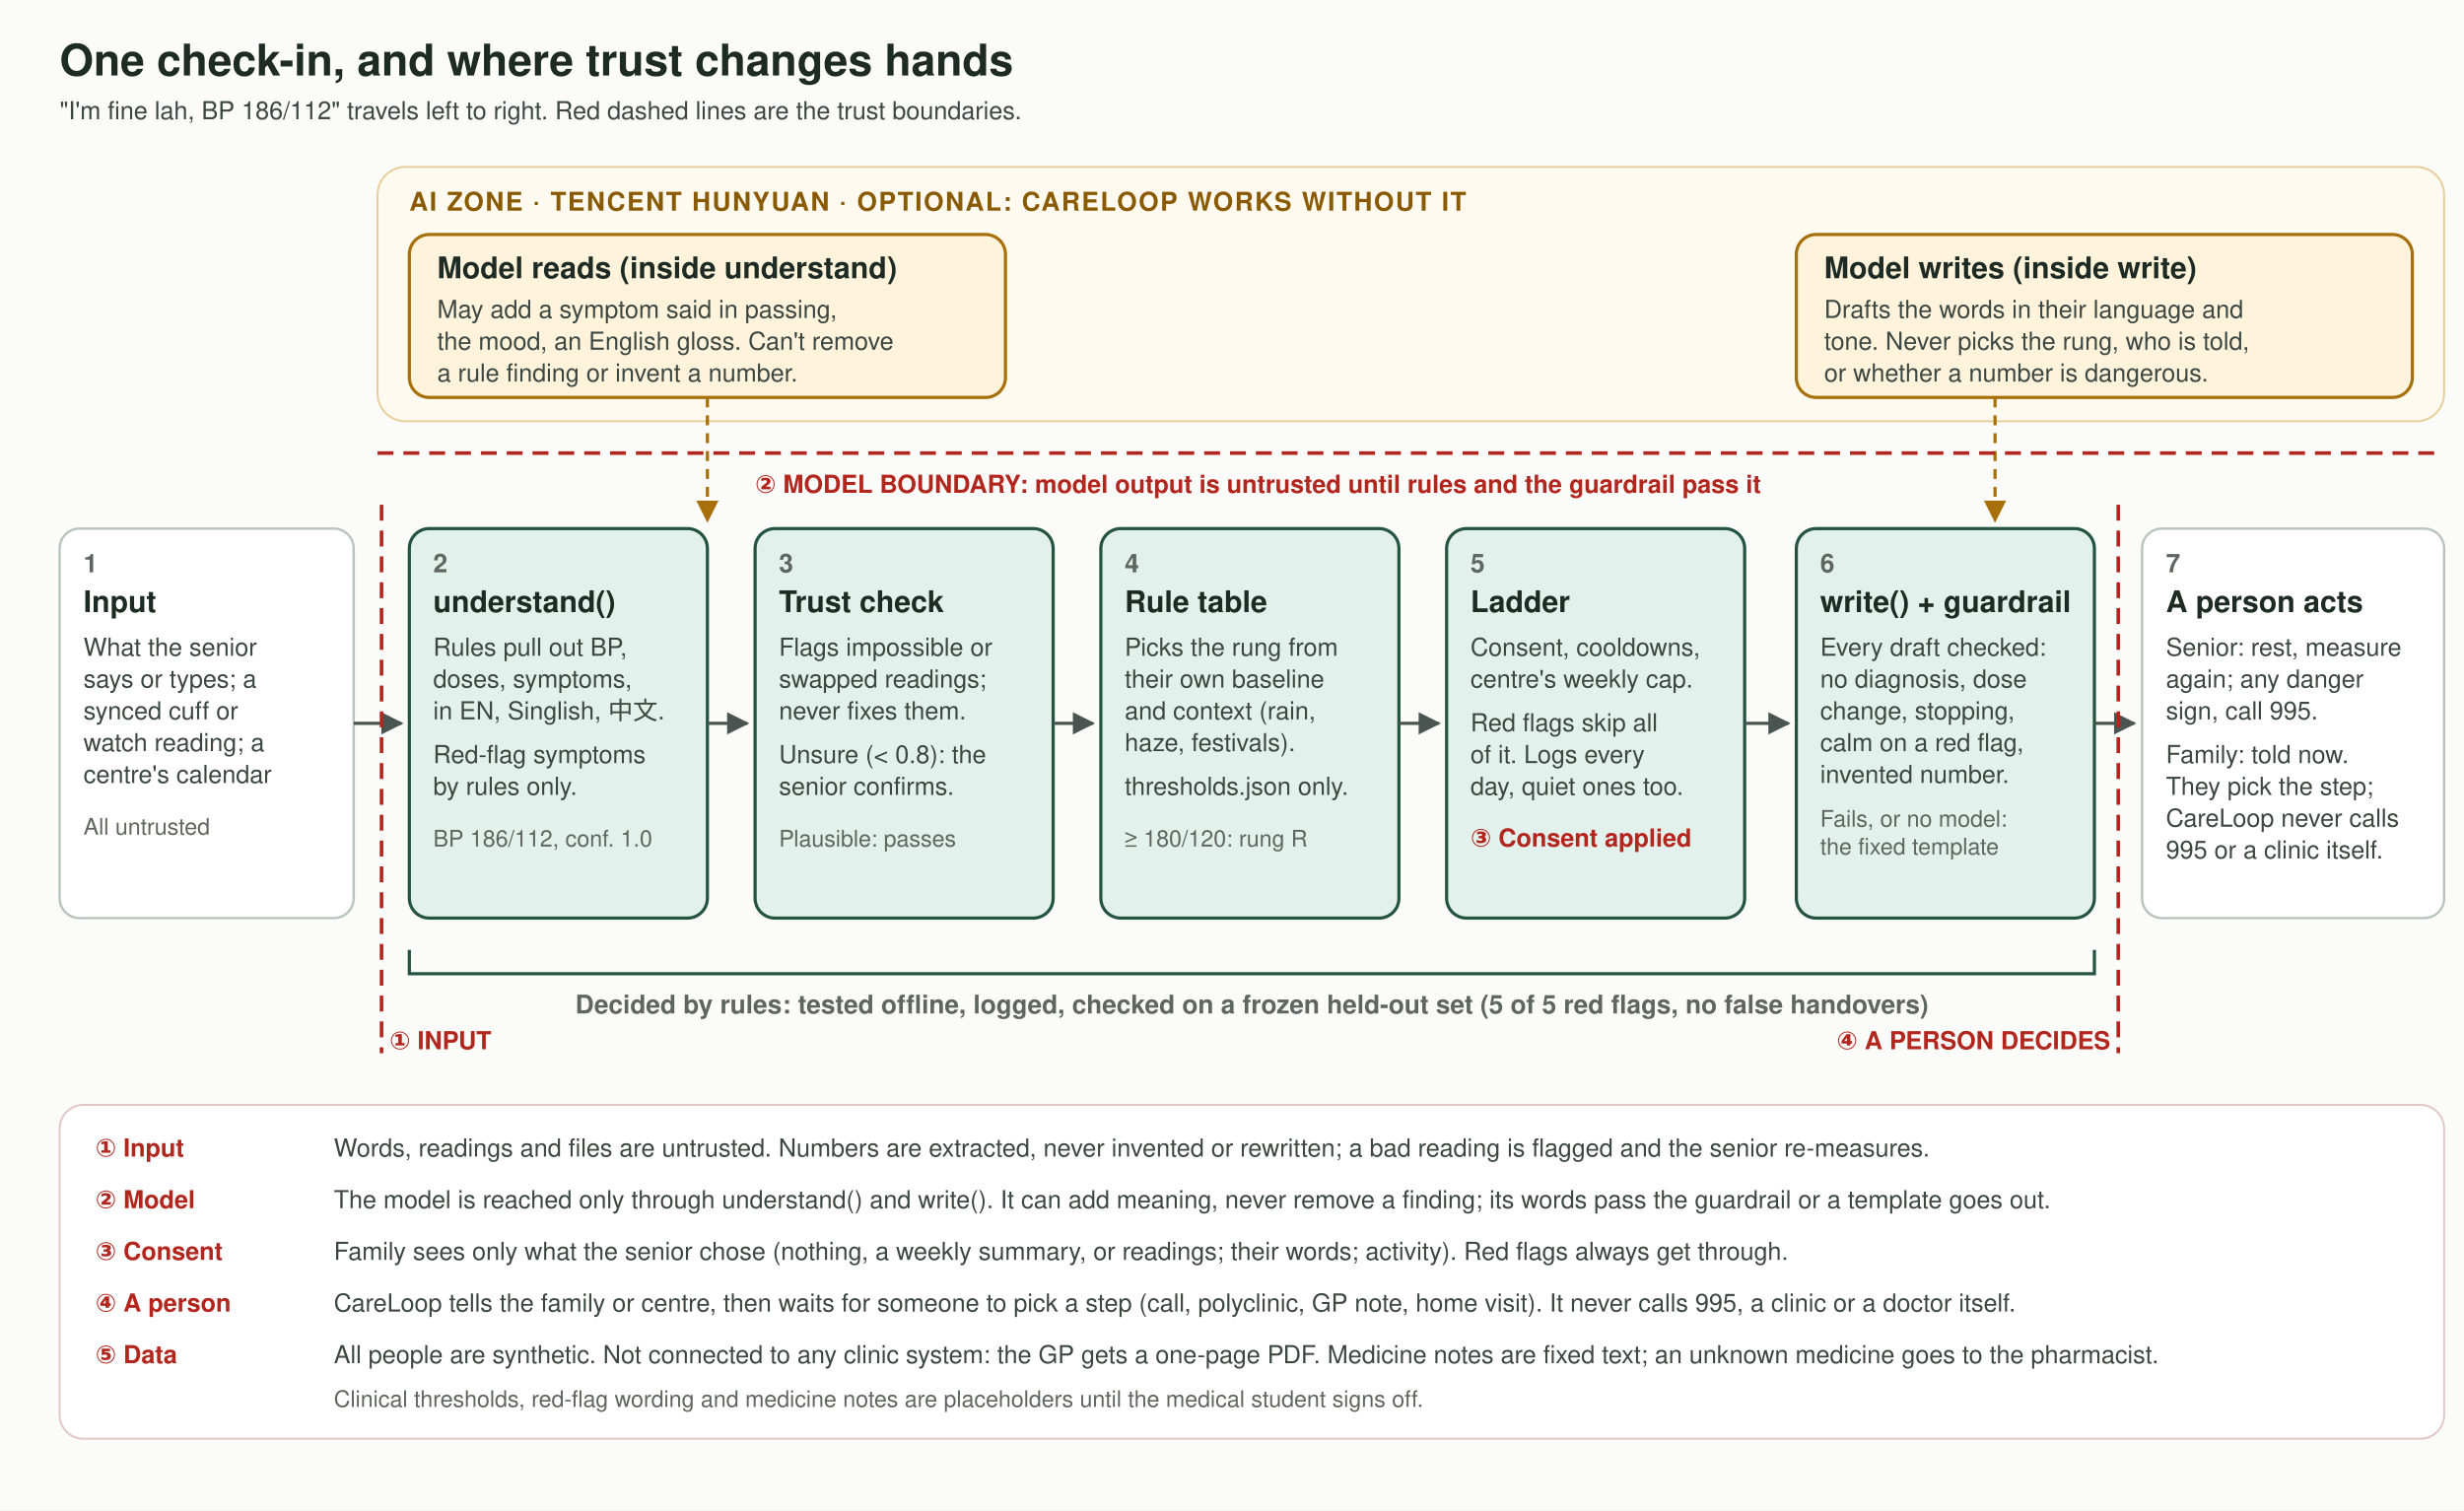
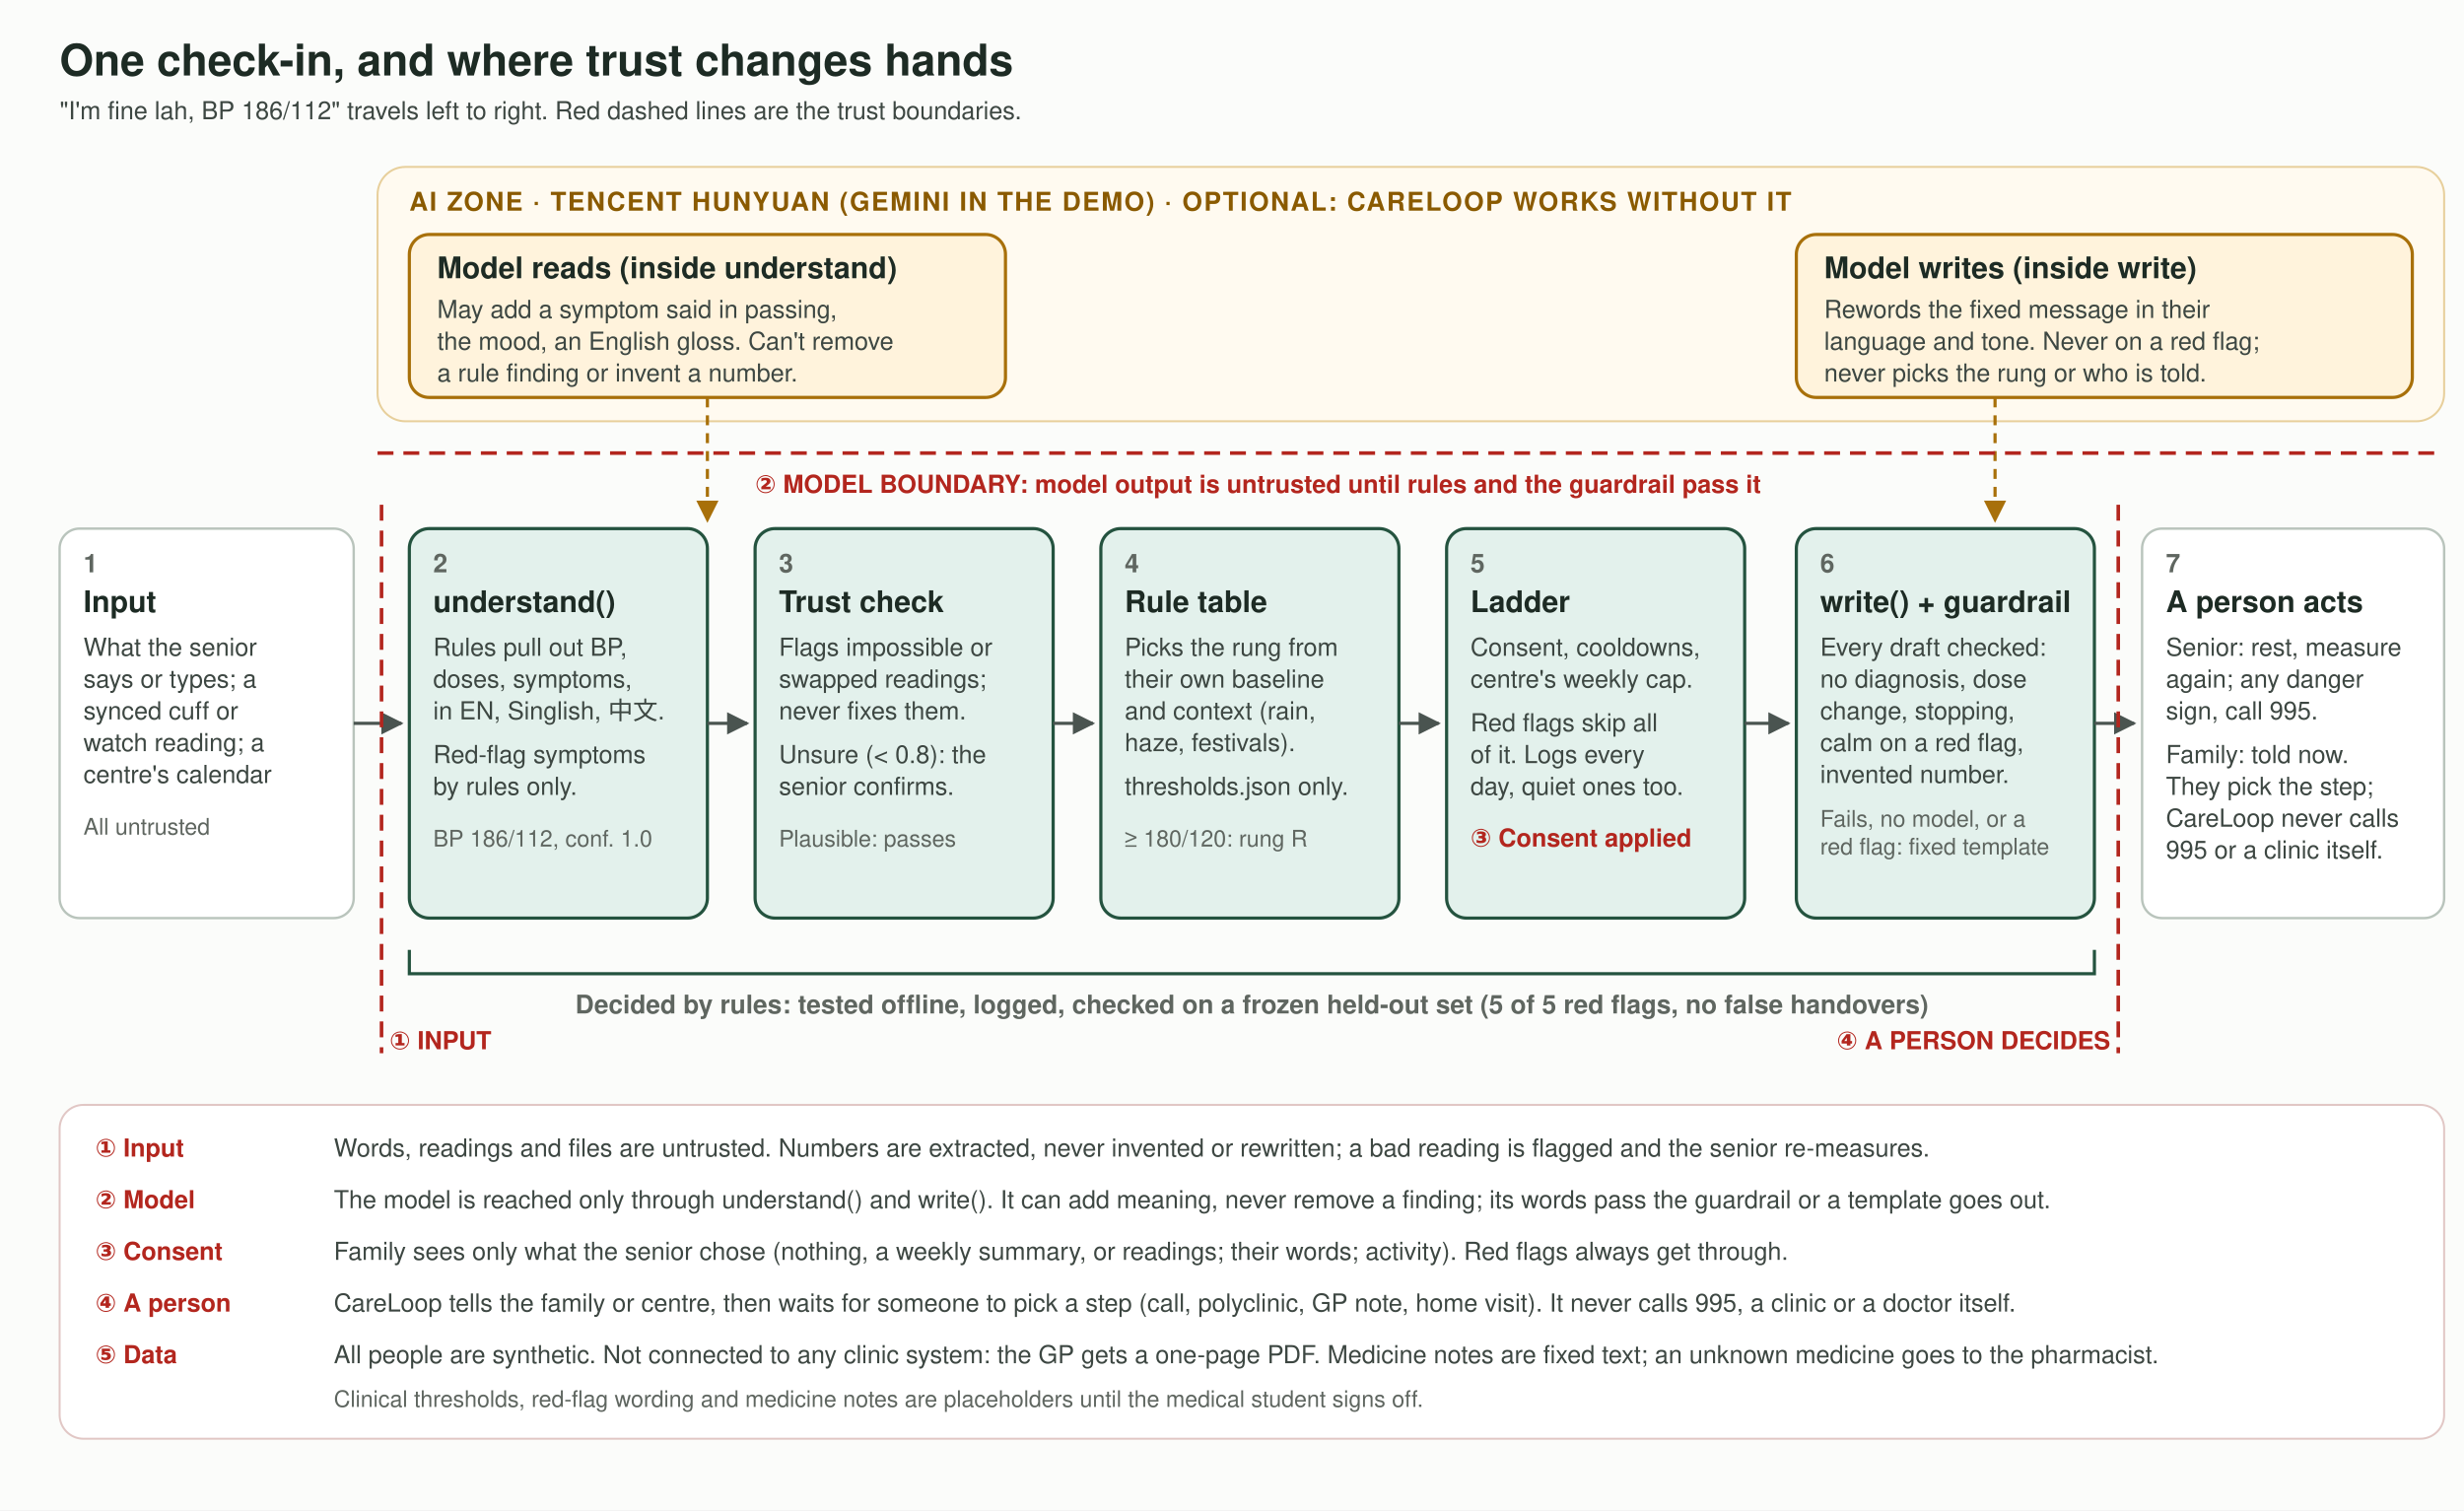
<svg xmlns="http://www.w3.org/2000/svg" viewBox="0 0 1240 760" width="1240" height="760" font-family="Segoe UI, Helvetica, Arial, sans-serif">
  <defs>
    <marker id="a" viewBox="0 0 10 10" refX="9" refY="5" markerWidth="7" markerHeight="7" orient="auto">
      <path d="M0 0L10 5L0 10z" fill="#4a5450" />
    </marker>
    <marker id="b" viewBox="0 0 10 10" refX="9" refY="5" markerWidth="7" markerHeight="7" orient="auto">
      <path d="M0 0L10 5L0 10z" fill="#a8700a" />
    </marker>
    <style>
      .t { font-size: 15px; font-weight: 700; fill: #1d2b24; }
      .n { font-size: 13px; font-weight: 700; fill: #5f6660; }
      .s { font-size: 12.5px; fill: #3d4742; }
      .k { font-size: 11.5px; fill: #5f6660; }
      .h { font-size: 13px; font-weight: 700; letter-spacing: .06em; }
      .box { fill: #ffffff; stroke: #b9c4bc; stroke-width: 1.2; }
      .rules { fill: #e3f1ec; stroke: #24533f; stroke-width: 1.6; }
      .ai { fill: #fff3dc; stroke: #a8700a; stroke-width: 1.6; }
      .ln { fill: none; stroke: #4a5450; stroke-width: 1.6; }
      .fence { fill: none; stroke: #b3261e; stroke-width: 1.8; stroke-dasharray: 8 5; }
      .fl { font-size: 12.5px; font-weight: 700; fill: #b3261e; }
    </style>
  </defs>
  <rect width="1240" height="760" fill="#fbfcfa" />
  <text x="30" y="38" style="font-size:22px;font-weight:700;fill:#1d2b24">One check-in, and where trust changes hands</text>
  <text x="30" y="60" class="s">"I'm fine lah, BP 186/112" travels left to right. Red dashed lines are the trust boundaries.</text>
  <rect x="190" y="84" width="1040" height="128" rx="14" fill="#fffaf0" stroke="#e7cf9b" />
-   <text x="206" y="106" class="h" fill="#8a5a00">AI ZONE · TENCENT HUNYUAN · OPTIONAL: CARELOOP WORKS WITHOUT IT</text>
+   <text x="206" y="106" class="h" fill="#8a5a00">AI ZONE · TENCENT HUNYUAN (GEMINI IN THE DEMO) · OPTIONAL: CARELOOP WORKS WITHOUT IT</text>
  <rect x="206" y="118" width="300" height="82" rx="10" class="ai" />
  <text x="220" y="140" class="t">Model reads (inside understand)</text>
  <text x="220" y="160" class="s">May add a symptom said in passing,</text>
  <text x="220" y="176" class="s">the mood, an English gloss. Can't remove</text>
  <text x="220" y="192" class="s">a rule finding or invent a number.</text>
  <rect x="904" y="118" width="310" height="82" rx="10" class="ai" />
  <text x="918" y="140" class="t">Model writes (inside write)</text>
-   <text x="918" y="160" class="s">Drafts the words in their language and</text>
-   <text x="918" y="176" class="s">tone. Never picks the rung, who is told,</text>
-   <text x="918" y="192" class="s">or whether a number is dangerous.</text>
+   <text x="918" y="160" class="s">Rewords the fixed message in their</text>
+   <text x="918" y="176" class="s">language and tone. Never on a red flag;</text>
+   <text x="918" y="192" class="s">never picks the rung or who is told.</text>
  <path d="M356 200 V262" stroke="#a8700a" stroke-width="1.6" stroke-dasharray="5 4" fill="none" marker-end="url(#b)" />
  <path d="M1004 200 V262" stroke="#a8700a" stroke-width="1.6" stroke-dasharray="5 4" fill="none" marker-end="url(#b)" />
  <line x1="190" y1="228" x2="1230" y2="228" class="fence" />
  <text x="380" y="248" class="fl">② MODEL BOUNDARY: model output is untrusted until rules and the guardrail pass it</text>
  <g>
    <rect x="30" y="266" width="148" height="196" rx="10" class="box" />
    <text x="42" y="288" class="n">1</text>
    <text x="42" y="308" class="t">Input</text>
    <text x="42" y="330" class="s">What the senior</text>
    <text x="42" y="346" class="s">says or types; a</text>
    <text x="42" y="362" class="s">synced cuff or</text>
    <text x="42" y="378" class="s">watch reading; a</text>
    <text x="42" y="394" class="s">centre's calendar</text>
    <text x="42" y="420" class="k">All untrusted</text>
    <rect x="206" y="266" width="150" height="196" rx="10" class="rules" />
    <text x="218" y="288" class="n">2</text>
    <text x="218" y="308" class="t">understand()</text>
    <text x="218" y="330" class="s">Rules pull out BP,</text>
    <text x="218" y="346" class="s">doses, symptoms,</text>
    <text x="218" y="362" class="s">in EN, Singlish, 中文.</text>
    <text x="218" y="384" class="s">Red-flag symptoms</text>
    <text x="218" y="400" class="s">by rules only.</text>
    <text x="218" y="426" class="k">BP 186/112, conf. 1.0</text>
    <rect x="380" y="266" width="150" height="196" rx="10" class="rules" />
    <text x="392" y="288" class="n">3</text>
    <text x="392" y="308" class="t">Trust check</text>
    <text x="392" y="330" class="s">Flags impossible or</text>
    <text x="392" y="346" class="s">swapped readings;</text>
    <text x="392" y="362" class="s">never fixes them.</text>
    <text x="392" y="384" class="s">Unsure (&lt; 0.8): the</text>
    <text x="392" y="400" class="s">senior confirms.</text>
    <text x="392" y="426" class="k">Plausible: passes</text>
    <rect x="554" y="266" width="150" height="196" rx="10" class="rules" />
    <text x="566" y="288" class="n">4</text>
    <text x="566" y="308" class="t">Rule table</text>
    <text x="566" y="330" class="s">Picks the rung from</text>
    <text x="566" y="346" class="s">their own baseline</text>
    <text x="566" y="362" class="s">and context (rain,</text>
    <text x="566" y="378" class="s">haze, festivals).</text>
    <text x="566" y="400" class="s">thresholds.json only.</text>
    <text x="566" y="426" class="k">≥ 180/120: rung R</text>
    <rect x="728" y="266" width="150" height="196" rx="10" class="rules" />
    <text x="740" y="288" class="n">5</text>
    <text x="740" y="308" class="t">Ladder</text>
    <text x="740" y="330" class="s">Consent, cooldowns,</text>
    <text x="740" y="346" class="s">centre's weekly cap.</text>
    <text x="740" y="368" class="s">Red flags skip all</text>
    <text x="740" y="384" class="s">of it. Logs every</text>
    <text x="740" y="400" class="s">day, quiet ones too.</text>
    <text x="740" y="426" class="fl">③ Consent applied</text>
    <rect x="904" y="266" width="150" height="196" rx="10" class="rules" />
    <text x="916" y="288" class="n">6</text>
    <text x="916" y="308" class="t">write() + guardrail</text>
    <text x="916" y="330" class="s">Every draft checked:</text>
    <text x="916" y="346" class="s">no diagnosis, dose</text>
    <text x="916" y="362" class="s">change, stopping,</text>
    <text x="916" y="378" class="s">calm on a red flag,</text>
    <text x="916" y="394" class="s">invented number.</text>
-     <text x="916" y="416" class="k">Fails, or no model:</text>
-     <text x="916" y="430" class="k">the fixed template</text>
+     <text x="916" y="416" class="k">Fails, no model, or a</text>
+     <text x="916" y="430" class="k">red flag: fixed template</text>
    <rect x="1078" y="266" width="152" height="196" rx="10" class="box" />
    <text x="1090" y="288" class="n">7</text>
    <text x="1090" y="308" class="t">A person acts</text>
    <text x="1090" y="330" class="s">Senior: rest, measure</text>
    <text x="1090" y="346" class="s">again; any danger</text>
    <text x="1090" y="362" class="s">sign, call 995.</text>
    <text x="1090" y="384" class="s">Family: told now.</text>
    <text x="1090" y="400" class="s">They pick the step;</text>
    <text x="1090" y="416" class="s">CareLoop never calls</text>
    <text x="1090" y="432" class="s">995 or a clinic itself.</text>
  </g>
  <path d="M178 364 H202" class="ln" marker-end="url(#a)" />
  <path d="M356 364 H376" class="ln" marker-end="url(#a)" />
  <path d="M530 364 H550" class="ln" marker-end="url(#a)" />
  <path d="M704 364 H724" class="ln" marker-end="url(#a)" />
  <path d="M878 364 H900" class="ln" marker-end="url(#a)" />
  <path d="M1054 364 H1074" class="ln" marker-end="url(#a)" />
  <line x1="192" y1="254" x2="192" y2="530" class="fence" />
  <text x="196" y="528" class="fl">① INPUT</text>
  <line x1="1066" y1="254" x2="1066" y2="530" class="fence" />
  <text x="1062" y="528" class="fl" text-anchor="end">④ A PERSON DECIDES</text>
  <path d="M206 478 V490 H1054 V478" fill="none" stroke="#24533f" stroke-width="1.6" />
  <text x="630" y="510" class="n" text-anchor="middle" fill="#24533f">Decided by rules: tested offline, logged, checked on a frozen held-out set (5 of 5 red flags, no false handovers)</text>
  <rect x="30" y="556" width="1200" height="168" rx="12" fill="#ffffff" stroke="#e1c7c5" />
  <text x="48" y="582" class="fl">① Input</text>
  <text x="168" y="582" class="s">Words, readings and files are untrusted. Numbers are extracted, never invented or rewritten; a bad reading is flagged and the senior re-measures.</text>
  <text x="48" y="608" class="fl">② Model</text>
  <text x="168" y="608" class="s">The model is reached only through understand() and write(). It can add meaning, never remove a finding; its words pass the guardrail or a template goes out.</text>
  <text x="48" y="634" class="fl">③ Consent</text>
  <text x="168" y="634" class="s">Family sees only what the senior chose (nothing, a weekly summary, or readings; their words; activity). Red flags always get through.</text>
  <text x="48" y="660" class="fl">④ A person</text>
  <text x="168" y="660" class="s">CareLoop tells the family or centre, then waits for someone to pick a step (call, polyclinic, GP note, home visit). It never calls 995, a clinic or a doctor itself.</text>
  <text x="48" y="686" class="fl">⑤ Data</text>
  <text x="168" y="686" class="s">All people are synthetic. Not connected to any clinic system: the GP gets a one-page PDF. Medicine notes are fixed text; an unknown medicine goes to the pharmacist.</text>
  <text x="168" y="708" class="k">Clinical thresholds, red-flag wording and medicine notes are placeholders until the medical student signs off.</text>
</svg>
